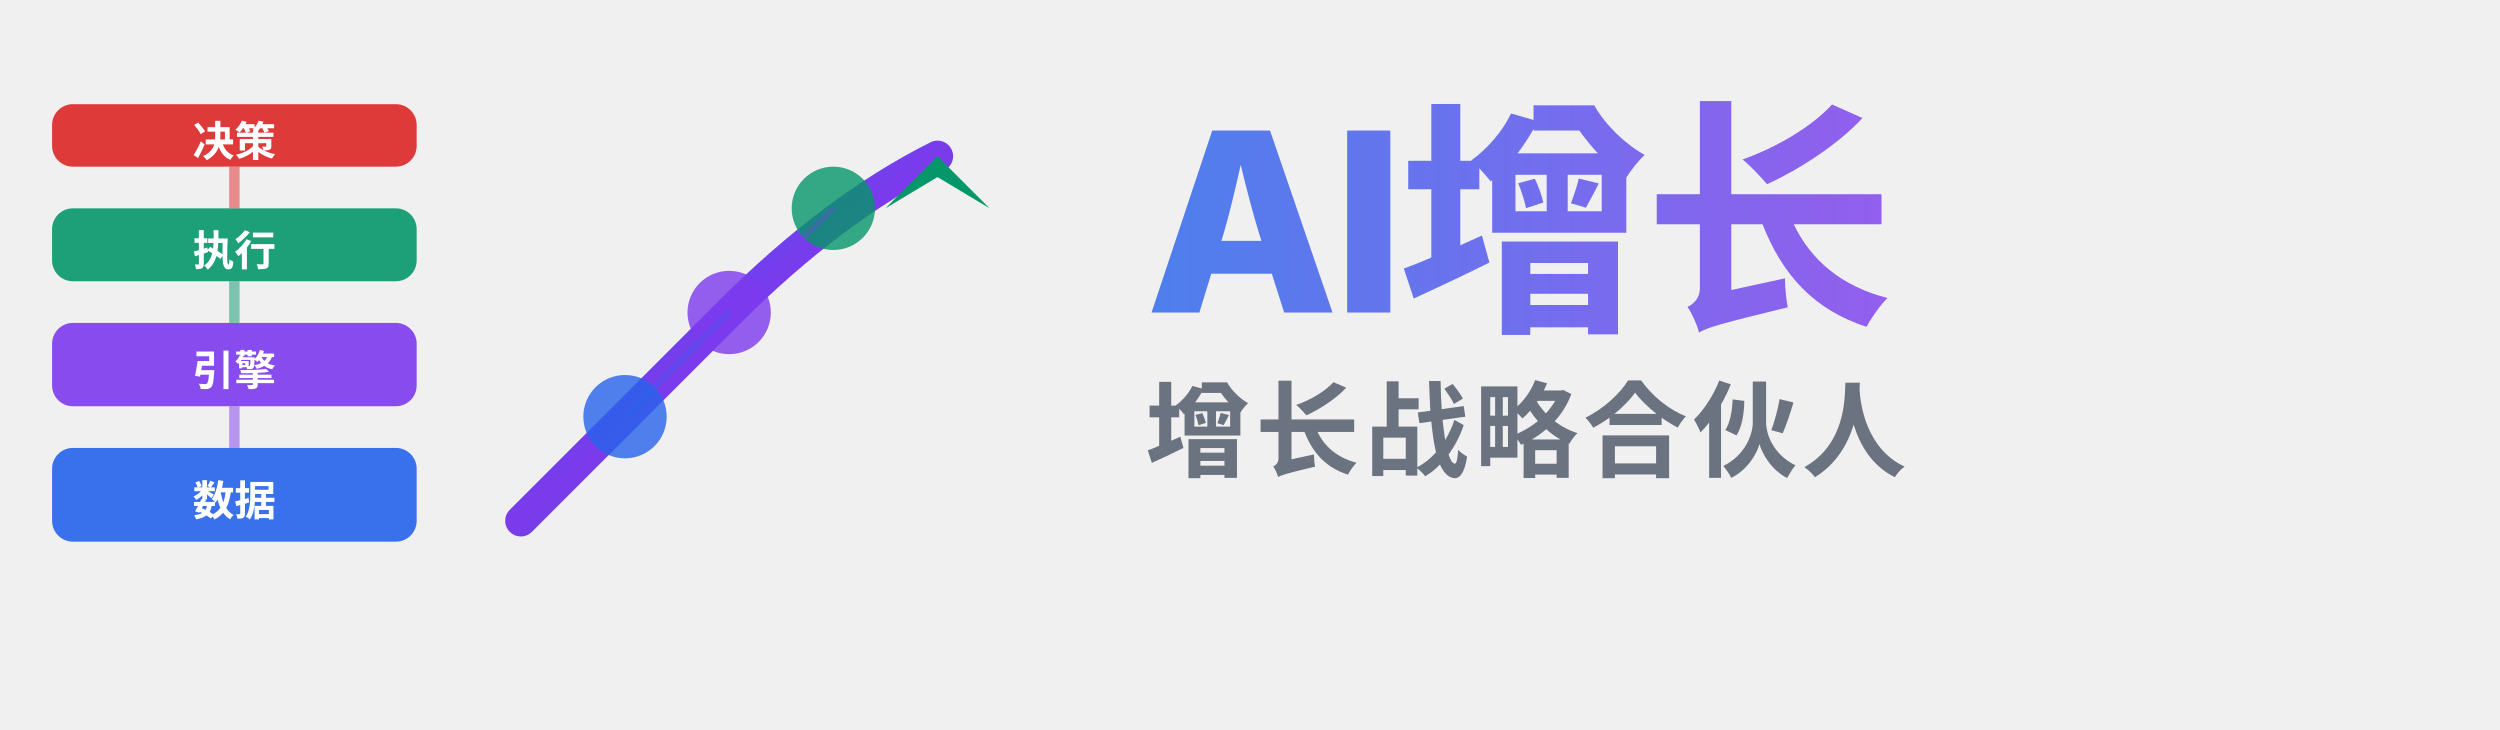
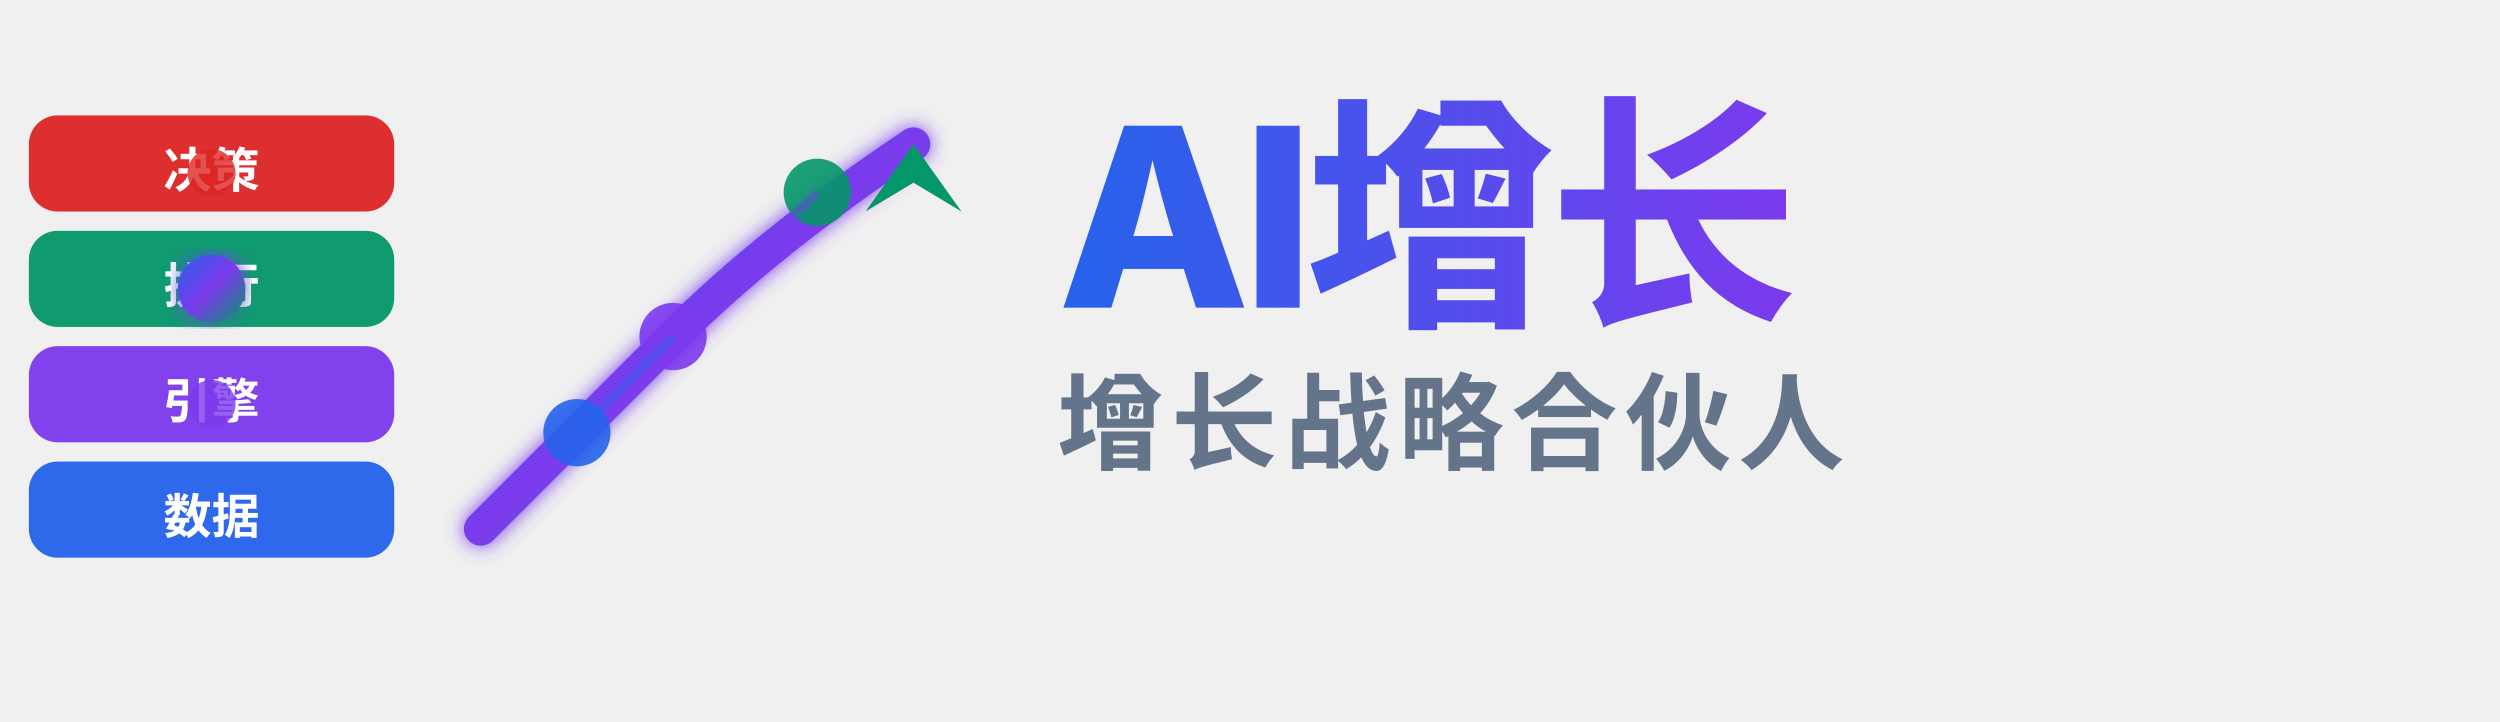
- <svg xmlns="http://www.w3.org/2000/svg" width="240" height="70" viewBox="0 0 240 70">
+ <svg xmlns="http://www.w3.org/2000/svg" width="260" height="75" viewBox="0 0 260 75">
  <defs>
-     <linearGradient id="grad1" x1="0%" y1="0%" x2="100%" y2="100%">
+     <linearGradient id="logoGrad1" x1="0%" y1="0%" x2="100%" y2="100%">
      <stop offset="0%" style="stop-color:#2563EB;stop-opacity:1" />
      <stop offset="50%" style="stop-color:#7C3AED;stop-opacity:1" />
      <stop offset="100%" style="stop-color:#059669;stop-opacity:1" />
    </linearGradient>
-     <linearGradient id="grad2" x1="0%" y1="0%" x2="100%" y2="0%">
-       <stop offset="0%" style="stop-color:#2563EB;stop-opacity:0.8" />
-       <stop offset="100%" style="stop-color:#7C3AED;stop-opacity:0.8" />
+     <linearGradient id="logoGrad2" x1="0%" y1="0%" x2="100%" y2="0%">
+       <stop offset="0%" style="stop-color:#2563EB;stop-opacity:1" />
+       <stop offset="100%" style="stop-color:#7C3AED;stop-opacity:1" />
    </linearGradient>
+     <filter id="glow">
+       <feGaussianBlur stdDeviation="1" result="coloredBlur" />
+       <feMerge>
+         <feMergeNode in="coloredBlur" />
+         <feMergeNode in="SourceGraphic" />
+       </feMerge>
+     </filter>
  </defs>
-   <g id="architecture">
-     <rect x="5" y="10" width="35" height="6" rx="2" fill="#DC2626" opacity="0.9" />
-     <text x="22.5" y="15" font-size="4" fill="white" text-anchor="middle" font-weight="600">决策</text>
-     <rect x="5" y="20" width="35" height="7" rx="2" fill="#059669" opacity="0.9" />
-     <text x="22.5" y="25.5" font-size="4" fill="white" text-anchor="middle" font-weight="600">执行</text>
-     <rect x="5" y="31" width="35" height="8" rx="2" fill="#7C3AED" opacity="0.9" />
-     <text x="22.5" y="37" font-size="4" fill="white" text-anchor="middle" font-weight="600">引擎</text>
-     <rect x="5" y="43" width="35" height="9" rx="2" fill="#2563EB" opacity="0.9" />
-     <text x="22.5" y="49.5" font-size="4" fill="white" text-anchor="middle" font-weight="600">数据</text>
-     <path d="M 22.5 16 L 22.5 20" stroke="#DC2626" stroke-width="1" opacity="0.5" />
-     <path d="M 22.5 27 L 22.5 31" stroke="#059669" stroke-width="1" opacity="0.5" />
-     <path d="M 22.5 39 L 22.5 43" stroke="#7C3AED" stroke-width="1" opacity="0.5" />
+   <g id="ai-brain-icon">
+     <g id="layers">
+       <rect x="3" y="48" width="38" height="10" rx="3" fill="#2563EB" opacity="0.95" />
+       <text x="22" y="55.5" font-size="5" fill="white" text-anchor="middle" font-weight="700" font-family="system-ui">数据</text>
+       <rect x="3" y="36" width="38" height="10" rx="3" fill="#7C3AED" opacity="0.95" />
+       <text x="22" y="43.5" font-size="5" fill="white" text-anchor="middle" font-weight="700" font-family="system-ui">引擎</text>
+       <rect x="3" y="24" width="38" height="10" rx="3" fill="#059669" opacity="0.95" />
+       <text x="22" y="31.5" font-size="5" fill="white" text-anchor="middle" font-weight="700" font-family="system-ui">执行</text>
+       <rect x="3" y="12" width="38" height="10" rx="3" fill="#DC2626" opacity="0.95" />
+       <text x="22" y="19.5" font-size="5" fill="white" text-anchor="middle" font-weight="700" font-family="system-ui">决策</text>
+     </g>
+     <circle cx="22" cy="30" r="3.5" fill="url(#logoGrad1)" filter="url(#glow)" />
+     <circle cx="22" cy="42" r="2.5" fill="#7C3AED" opacity="0.8" />
+     <circle cx="22" cy="18" r="2.5" fill="#DC2626" opacity="0.8" />
+     <line x1="22" y1="24" x2="22" y2="27" stroke="url(#logoGrad1)" stroke-width="1" opacity="0.6" />
+     <line x1="22" y1="33" x2="22" y2="36" stroke="url(#logoGrad1)" stroke-width="1" opacity="0.6" />
+     <line x1="22" y1="45" x2="22" y2="48" stroke="url(#logoGrad1)" stroke-width="1" opacity="0.6" />
  </g>
-   <g id="growth-ai">
-     <path d="M 50 50 Q 60 40, 70 30 T 90 15" stroke="url(#grad1)" stroke-width="3" fill="none" stroke-linecap="round" />
-     <circle cx="60" cy="40" r="4" fill="#2563EB" opacity="0.8" />
-     <circle cx="70" cy="30" r="4" fill="#7C3AED" opacity="0.8" />
-     <circle cx="80" cy="20" r="4" fill="#059669" opacity="0.8" />
-     <path d="M 90 15 L 85 20 L 90 17 L 95 20 Z" fill="#059669" />
-     <line x1="60" y1="40" x2="70" y2="30" stroke="#2563EB" stroke-width="0.5" opacity="0.3" />
-     <line x1="70" y1="30" x2="80" y2="20" stroke="#7C3AED" stroke-width="0.5" opacity="0.3" />
+   <g id="growth-arrow">
+     <path d="M 50 55 Q 60 45, 70 35 T 95 15" stroke="url(#logoGrad1)" stroke-width="3.5" fill="none" stroke-linecap="round" filter="url(#glow)" />
+     <circle cx="60" cy="45" r="3.5" fill="#2563EB" opacity="0.9" />
+     <circle cx="70" cy="35" r="3.5" fill="#7C3AED" opacity="0.9" />
+     <circle cx="85" cy="20" r="3.5" fill="#059669" opacity="0.9" />
+     <path d="M 95 15 L 90 22 L 95 19 L 100 22 Z" fill="#059669" />
+     <line x1="60" y1="45" x2="70" y2="35" stroke="#2563EB" stroke-width="1" opacity="0.4" />
+     <line x1="70" y1="35" x2="85" y2="20" stroke="#7C3AED" stroke-width="1" opacity="0.4" />
  </g>
  <g id="text">
-     <text x="110" y="30" font-family="system-ui, -apple-system, sans-serif" font-size="24" font-weight="800" fill="url(#grad2)" letter-spacing="-0.5">AI增长</text>
-     <text x="110" y="45" font-family="system-ui, -apple-system, sans-serif" font-size="10" font-weight="600" fill="#6B7280" letter-spacing="0.5">增长战略合伙人</text>
-     <line x1="110" y1="50" x2="190" y2="50" stroke="url(#grad2)" stroke-width="1.5" opacity="0.3" />
+     <text x="110" y="32" font-family="system-ui, -apple-system, 'Segoe UI', sans-serif" font-size="26" font-weight="800" fill="url(#logoGrad2)" letter-spacing="-0.8">AI增长</text>
+     <text x="110" y="48" font-family="system-ui, -apple-system, 'Segoe UI', sans-serif" font-size="11" font-weight="600" fill="#64748B" letter-spacing="0.8">增长战略合伙人</text>
+     <line x1="110" y1="53" x2="200" y2="53" stroke="url(#logoGrad2)" stroke-width="2" opacity="0.4" />
  </g>
</svg>
